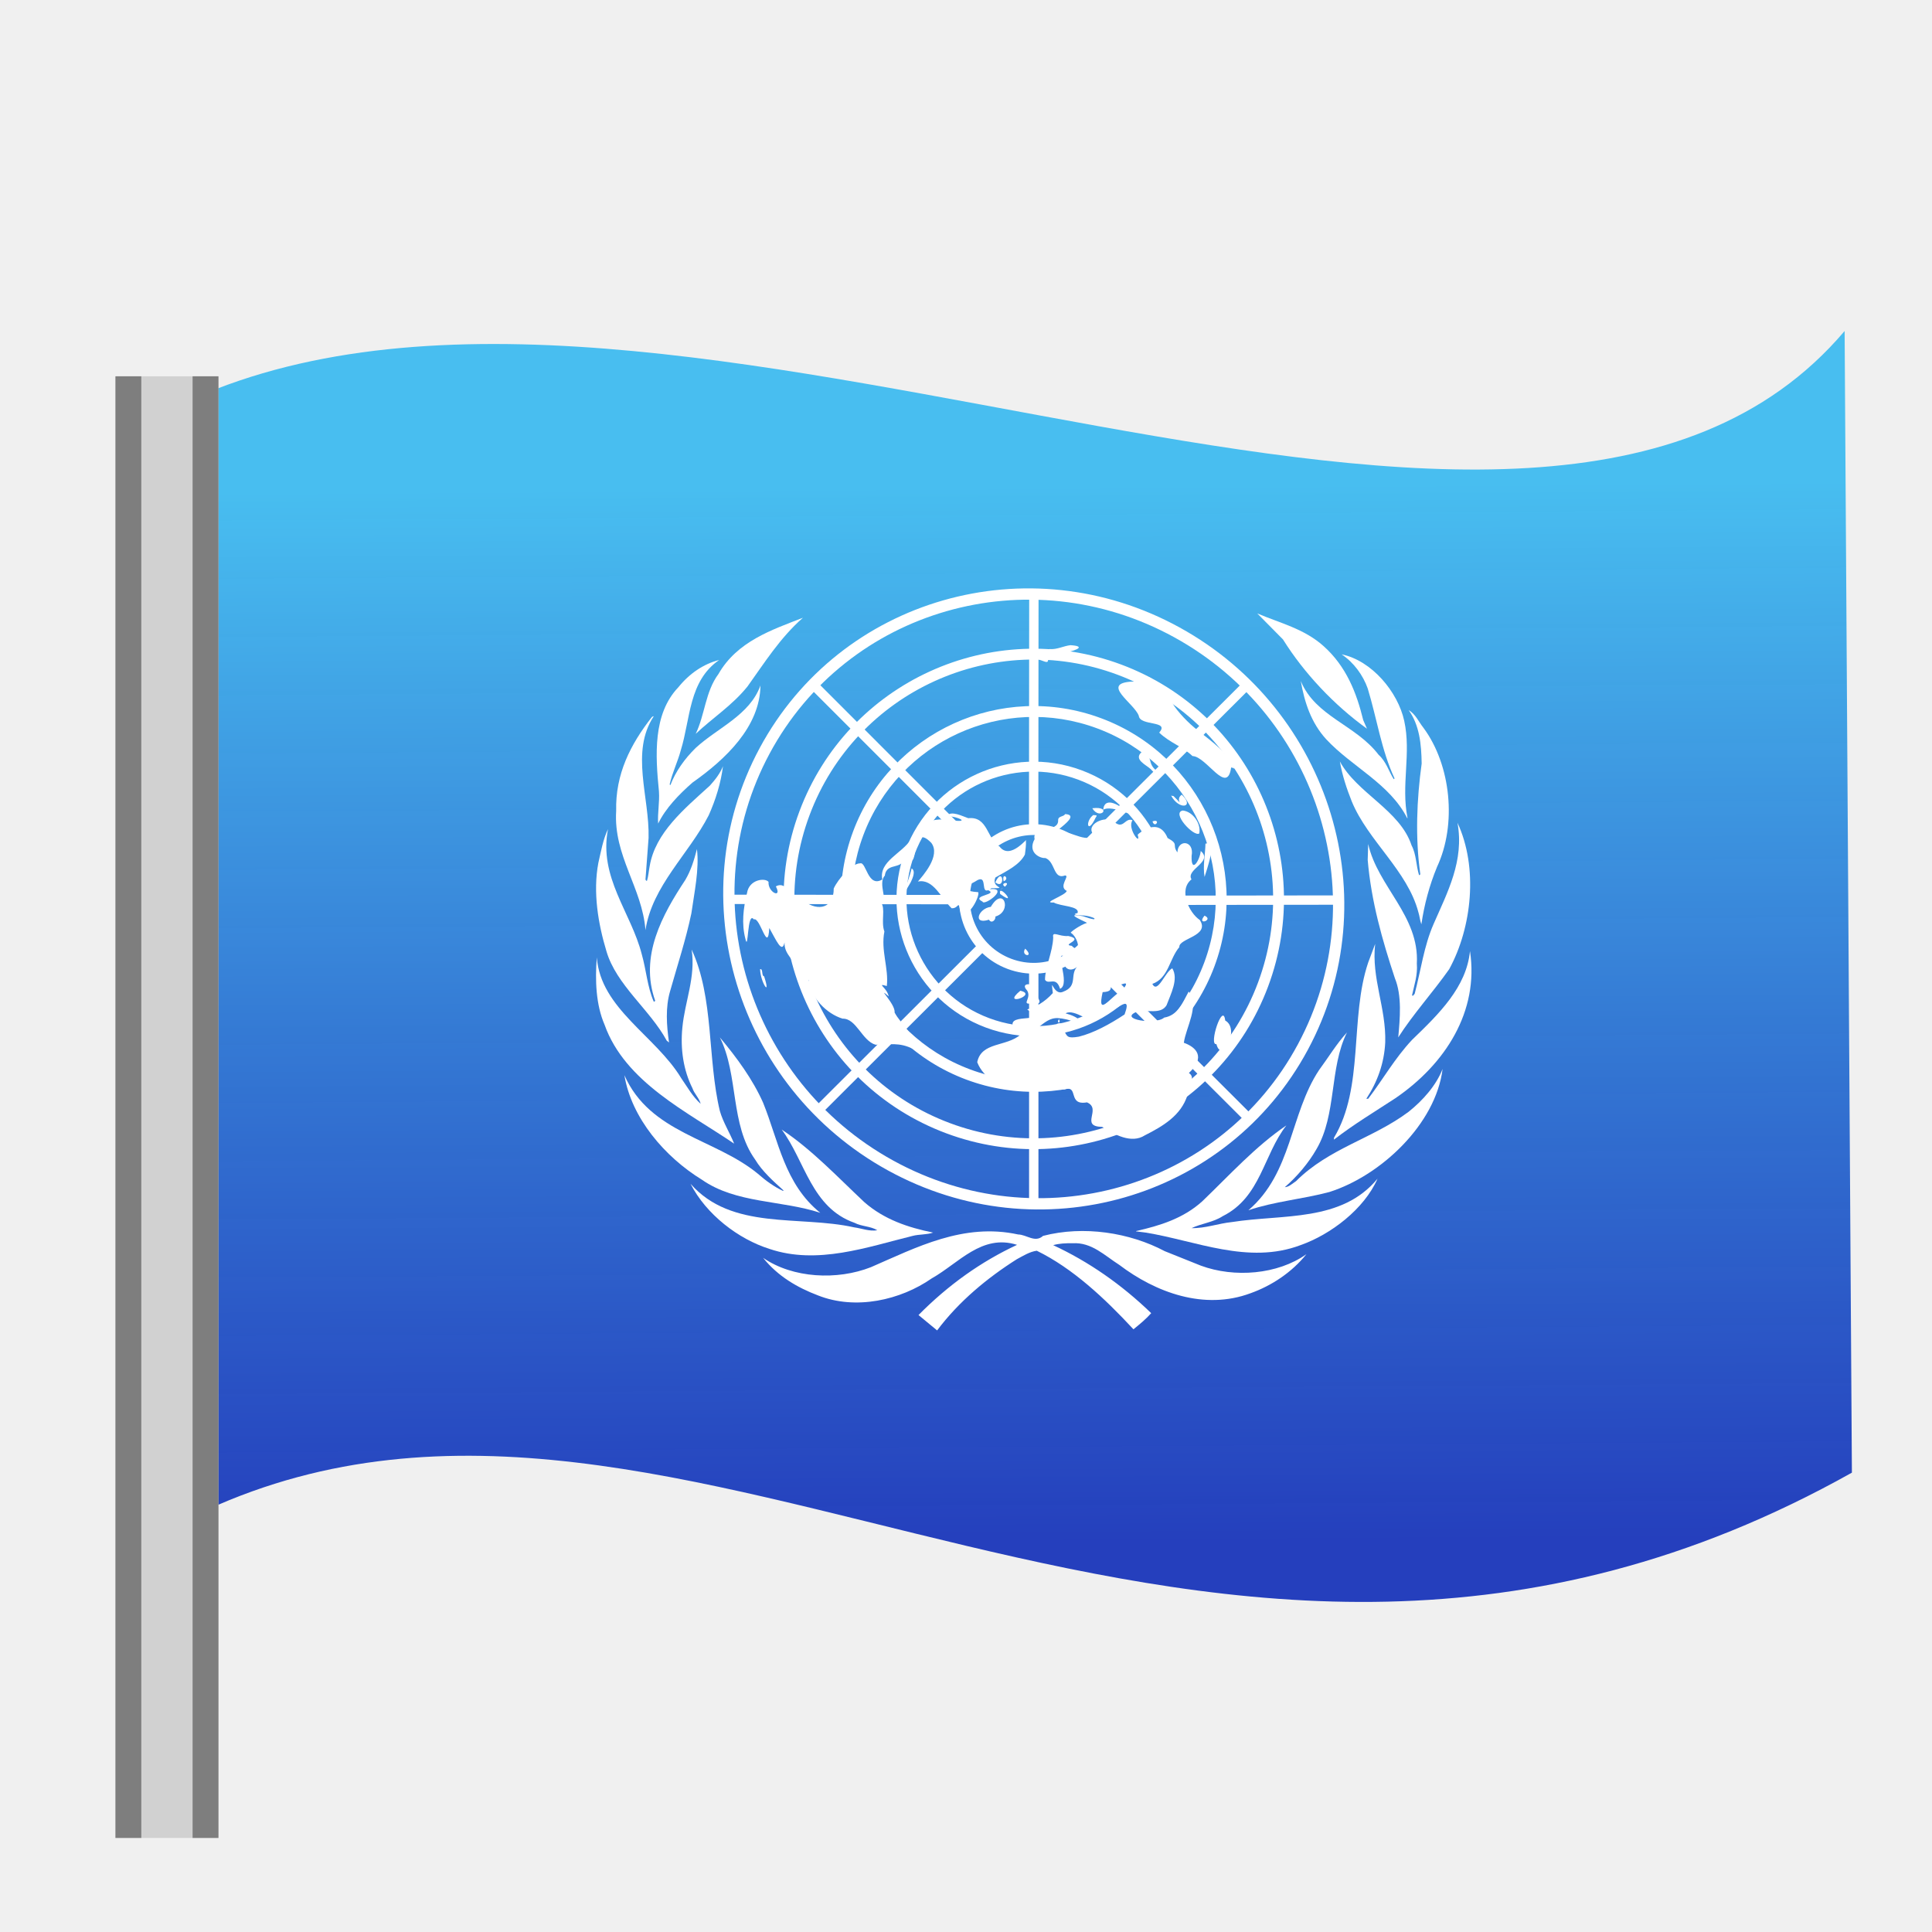
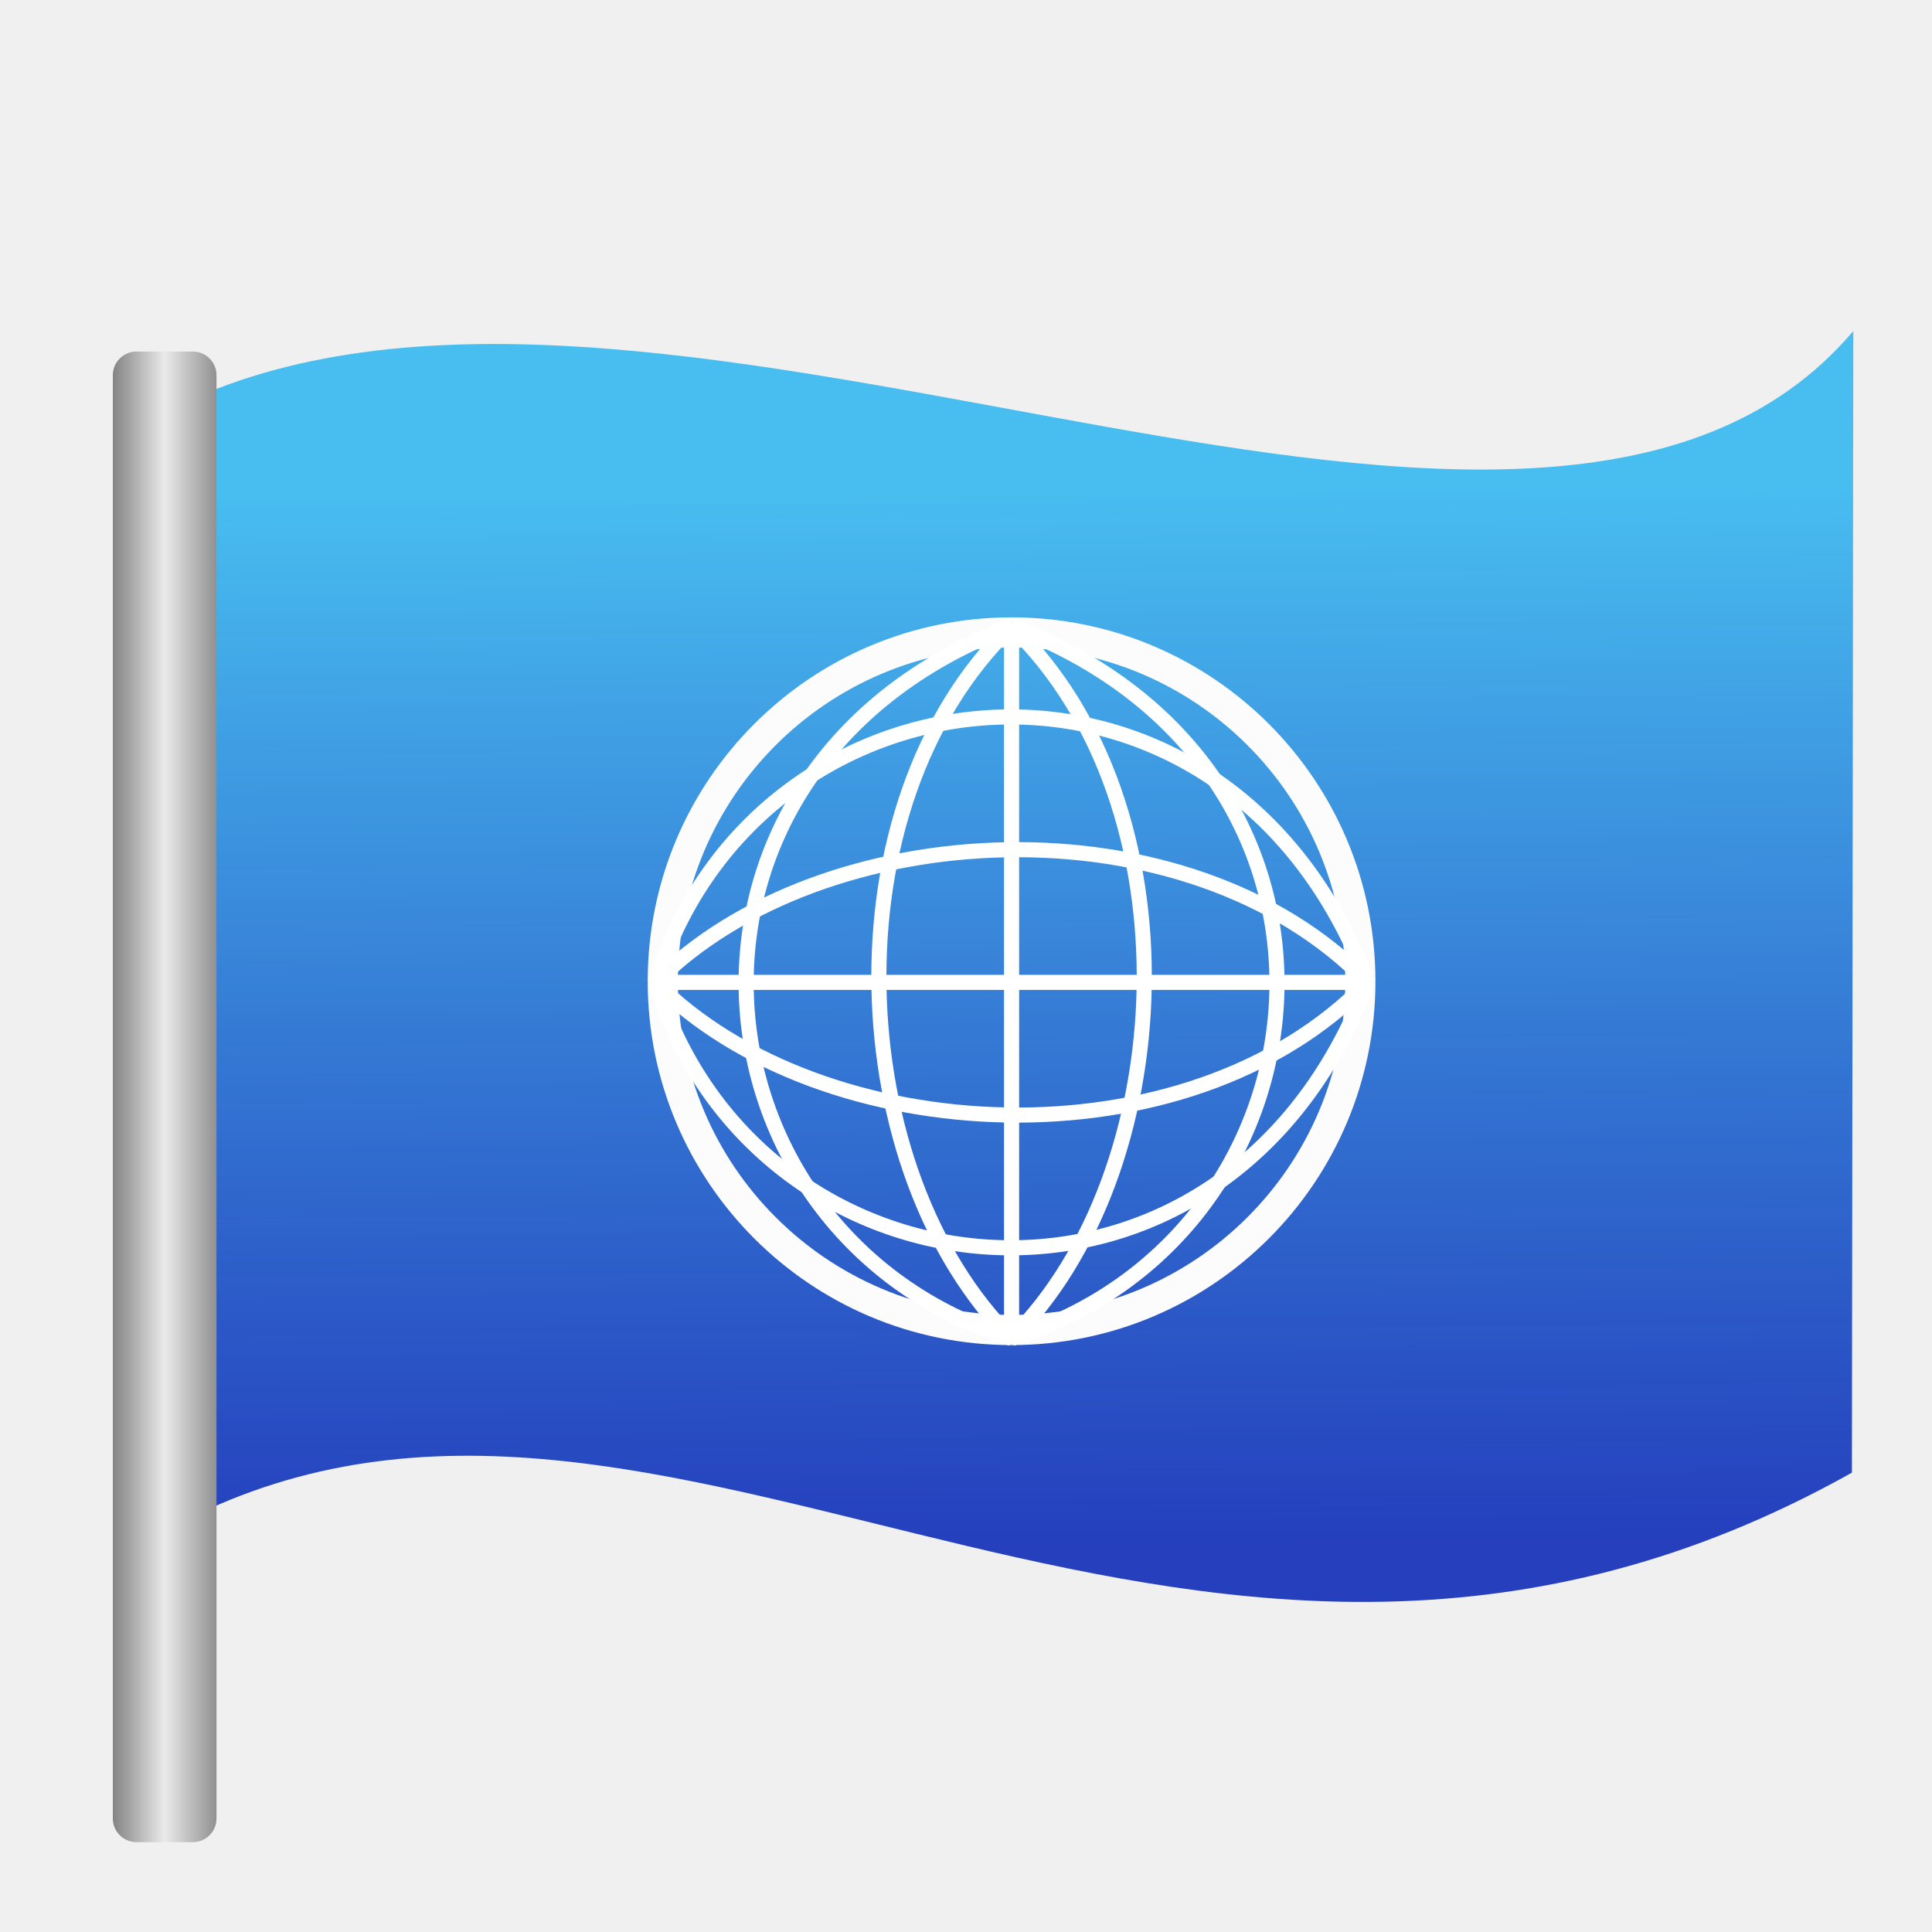
- <svg xmlns="http://www.w3.org/2000/svg" height="128" viewBox="0 0 128 128" width="128" version="1.1" id="svg81">
-   <defs id="defs85" />
+ <svg xmlns="http://www.w3.org/2000/svg" xmlns:xlink="http://www.w3.org/1999/xlink" height="128" viewBox="0 0 128 128" width="128" version="1.1" id="svg81">
+   <defs id="defs85">
+     <linearGradient id="linearGradient857">
+       <stop style="stop-color:#838383;stop-opacity:1" offset="0" id="stop853" />
+       <stop id="stop861" offset="0.5" style="stop-color:#eaeaea;stop-opacity:1" />
+       <stop style="stop-color:#919191;stop-opacity:1" offset="1" id="stop855" />
+     </linearGradient>
+     <linearGradient xlink:href="#linearGradient857" id="linearGradient859" x1="7.475" y1="72.67" x2="14.343" y2="72.67" gradientUnits="userSpaceOnUse" />
+   </defs>
  <linearGradient id="a" gradientUnits="userSpaceOnUse" x1="74.517" x2="74.999" y1="32.149" y2="102.004">
    <stop offset="0" stop-color="#48bef0" id="stop2" />
    <stop offset="1" stop-color="#1532b9" stop-opacity=".929" id="stop4" />
  </linearGradient>
-   <path d="m13.698 100.034c31.926-14.61 65.784 21.749 108.995-2.467l-.482-75.637c-20.607 24.304-75.394-8.799-107.915 3.854z" fill="url(#a)" id="path7" />
-   <path d="m7.65 24.931v96.837h6.822v-96.837z" fill="#d1d1d1" id="path9" />
-   <path d="m7.65 24.931v96.837h1.712v-96.837z" fill="#7e7e7e" id="path11" />
-   <path d="m12.76 24.931v96.837h1.712v-96.837z" fill="#7e7e7e" id="path13" />
-   <g fill="#fff" transform="matrix(.1641008 0 0 .1641008 -5.356388 14.29864)" id="g79">
-     <g id="g45">
-       <path d="m569.386 394.109c-10.774 2.885-22.271 3.813-32.735 7.381 17.723-15.196 16.711-38.708 28.535-56.606 3.767-5.067 6.88-10.379 11.271-15.188-7.192 14.428-4.073 33.146-12.336 47.147-3.181 5.562-7.729 10.957-12.76 15.325 1.644-.061 3.082-1.484 4.527-2.435 13.421-13.393 30.954-17.138 45.472-28.019 5.815-4.634 11.142-10.706 13.698-17.273-2.747 22.22-24.853 43.046-45.672 49.666z" id="path15" />
-       <path d="m617.735 304.146c-6.566 9.344-14.51 18.042-20.576 27.538.677-7.519 1.567-16.764-1.361-23.886-5.075-15.337-9.534-30.909-10.973-47.741l.198-6.437c3.819 17.189 20.705 29.006 19.64 48.287.387 4.673-1.059 8.646-1.934 12.755l.29.304.761-.853c2.504-9.458 3.768-19.403 7.661-28.228 5.533-12.698 12.442-25.514 9.627-40.846 8.416 18.076 5.866 42.228-3.333 59.105z" id="path17" />
-       <path d="m607.371 206.758c11.072 15.005 13.499 38.918 5.435 56.13-3.006 7.294-5.129 15.066-6.31 23.14-.563-1.393-.692-3.265-1.195-4.816-4.404-16.848-20.338-28.854-26.891-44.739-2.078-5.194-3.85-10.562-4.832-16.2 7.002 12.95 24.258 19.639 28.961 33.911 1.927 3.609 1.818 8.119 3.014 12 .251 0 .502-.187.502-.441-2.07-14.701-1.438-30.087.557-44.606-.115-7.864-.883-15.493-5.252-21.58 2.802 1.632 4.063 4.768 6.012 7.203z" id="path19" />
-       <path d="m599.564 203.877c2.908 13.149-1.34 25.955 1.332 39.23l-.1.114c-7.153-14.066-22.34-20.705-32.789-31.963-6.056-6.681-8.688-14.823-10.203-23.444 5.987 14.435 22.144 17.615 31.419 29.779 3.104 2.804 4.116 6.689 6.117 9.869l.327-.316c-5.334-11.387-7.121-24.201-10.843-36.345-1.863-5.262-5.562-10.433-10.523-13.75 12.176 2.488 22.729 15.2 25.263 26.827z" id="path21" />
-       <path d="m567.012 173.722c9.17 8.207 13.317 18.834 15.995 29.844l1.515 3.497c-13.31-9.572-25.4-22.44-33.899-36.03l-10.38-10.501c9.125 3.869 18.963 6.179 26.77 13.19z" id="path23" />
-       <path d="m356.806 162.274c-9.2 8.065-15.581 18.266-22.406 27.777-6.118 7.575-13.944 12.57-20.88 19.084 3.744-7.762 3.881-17.033 9.191-24.163 7.557-13.184 21.569-17.822 34.095-22.699z" id="path25" />
-       <path d="m306.492 190.36c4.475-5.562 10.147-9.428 16.531-11.061-12.396 8.515-11.589 23.775-15.519 36.46-1.253 4.691-3.429 9.013-4.513 13.821l.315.251c2.062-5.436 5.688-10.572 10.212-15.008 8.804-8.127 21.827-13.192 26.142-25.214-.197 16.706-14.134 29.84-27.469 39.229-5.499 4.824-10.802 10.322-13.83 16.524-.297-4.215.623-8.447.323-12.962-1.45-14.584-2.504-31.229 7.807-42.042z" id="path27" />
-       <path d="m281.412 240.228c-.373-14.778 5.761-26.842 14.404-37.853.251-.125.43-.376.753-.316-9.515 14.459-1.644 32.67-2.077 49.11l-1.255 16.832c.187.122.187.628.628.434.562-1.876.685-3.881 1.061-5.811 2.241-13.577 14.032-23.211 24.331-32.594 2.199-2.454 4.144-4.946 5.273-7.826-.841 6.76-2.96 13.579-5.765 19.831-8.016 15.632-22.823 28.458-25.528 46.354-1.312-17.15-12.989-29.973-11.825-48.162z" id="path29" />
-       <path d="m274.214 261.243c1.065-4.622 1.88-9.405 3.892-13.646-3.812 19.537 9.329 33.614 13.64 50.549 1.804 6.334 2.245 13.137 4.824 19.08.24.13.449-.121.598-.312-6.418-17.989 2.847-34.706 12.156-48.791 2.264-3.816 3.568-8.066 4.694-12.453.989 8.142-1.069 17.518-2.252 25.971-2.264 10.756-5.643 20.956-8.584 31.393-1.936 6.521-1.427 13.879-.433 20.712l-.933-.745c-6.825-12.586-20.34-22.402-24.354-36.152-3.303-10.962-5.498-23.66-3.249-35.605z" id="path31" />
-       <path d="m273.598 299.401c1.503 20.708 23.771 31.65 34.094 48.794 2.442 3.508 4.562 7.389 7.825 10.325-.51-2.206-2.568-4.062-3.324-6.322-3.611-7.19-4.928-15.759-4.06-24.449 1-10.577 5.437-20.393 3.743-31.518 9.07 19.557 6.315 43.967 11.387 65.158 1.328 4.635 4.011 8.773 5.769 13.203-18.636-12.692-44.047-24.769-52.314-48.03-3.484-8.021-3.873-17.95-3.119-27.161z" id="path33" />
-       <path d="m284.729 346.955c10.391 23.506 36.414 25.453 53.862 39.767 3.211 2.846 6.575 5.266 10.2 6.954l.187-.189c-4.006-3.622-8.64-7.747-11.444-12.441-10.212-14.199-6.62-34.09-14.271-49.361 6.952 8.316 13.274 16.961 17.472 26.396 6.243 15.401 8.629 32.797 23.075 44.439-15.634-5.152-33.949-3.713-47.748-13.339-15.066-9.26-28.513-24.966-31.332-42.224z" id="path35" />
-       <path d="m311.435 390.807c16.66 18.948 43.883 12.625 66.075 17.584 3.135.428 6.004 1.684 9.326 1.174-2.646-1.674-6.316-1.492-9.204-3.014-17.396-6.111-19.947-24.944-29.391-37.643 12.064 8.012 22.207 18.817 33.337 29.288 8 7.008 17.63 10.242 27.776 12.305-2.438.891-5.635.646-8.252 1.332-18.229 4.482-38.48 11.809-57.812 5.25-12.567-3.957-25.533-13.895-31.856-26.276z" id="path37" />
-       <path d="m537.557 434.973c-18.773 7.006-38.366-.32-53.029-11.439-5.937-3.773-11.17-9.207-18.849-8.727-2.785-.053-5.471.084-7.838.768 14.245 6.629 27.478 15.768 39.576 27.455-2.039 2.328-4.68 4.506-7.167 6.514-11.659-12.562-24.571-24.654-39.028-31.717-2.831.367-5.524 2.07-8.077 3.441-11.77 7.441-23.407 17.014-32.157 28.732l-7.519-6.209c12-12.139 25.273-21.588 39.794-28.338-14.269-4.52-23.582 7.434-34.413 13.514-12.621 8.812-30.772 12.951-46.025 6.871-8.203-3.111-16.15-7.693-22.09-15.141 12.004 8.27 29.882 9.137 43.533 3.766 18.318-7.945 37.354-18.018 59.437-13.201 3.446.06 6.795 3.492 10.051.57 16.413-4.262 34.995-1.332 49.126 6.17l14.564 5.838c13.537 5.006 31.039 3.621 42.643-4.627-5.966 7.426-14.115 12.746-22.531 15.76z" id="path39" />
-       <path d="m557.675 415.575c-21.078 7.959-42.283-1.811-62.479-5.074l-3.889-.494v-.123c9.657-2.191 19.031-5.066 26.718-12.006 11.321-10.882 21.396-22.083 33.968-30.659-9.323 11.954-10.312 28.969-25.713 36.655-3.812 2.494-8.622 2.936-12.556 4.824 5.609.121 10.745-1.889 16.3-2.451 20.652-3.242 44.278.084 58.767-17.509-5.379 12.259-18.85 22.525-31.115 26.837z" id="path41" />
-       <path d="m595.973 356.269c-8.324 5.448-16.762 10.501-24.761 16.695v-.761c12.252-20.362 6.263-48.335 13.812-70.744l2.815-7.507c-1.575 13.96 4.488 25.785 4.062 39.793-.426 8.462-3.188 15.965-7.631 22.722h.753c6.003-7.884 10.69-16.269 17.706-23.778 10.89-10.501 21.961-21.269 23.391-35.841 3.698 24.327-9.952 45.648-30.147 59.421z" id="path43" />
-     </g>
-     <g id="g77">
-       <g fill-rule="evenodd" id="g73">
-         <path d="m448.112 398.075v-94.822h3.777v94.822z" id="path47" />
-         <path d="m360.508 360.937 67.102-66.997 2.668 2.671-67.102 66.999z" id="path49" />
-         <path d="m326.371 274.072 94.824.114-.006 3.776-94.822-.113z" id="path51" />
-         <path d="m363.157 188.838 67.041 67.06-2.672 2.669-67.041-67.06z" id="path53" />
-         <path d="m451.934 153.287-.087 94.823-3.777-.003.087-94.824z" id="path55" />
-         <path d="m537.965 190.195-67.14 66.96-2.668-2.674 67.14-66.96z" id="path57" />
-         <path d="m572.972 278.14-94.824.119-.004-3.776 94.821-.119z" id="path59" />
-         <path d="m534.306 364.552-67.106-66.993 2.668-2.674 67.106 66.994z" id="path61" />
-         <path d="m485.363 181.184c52.227 19.522 78.769 77.75 59.246 129.974-19.522 52.224-77.75 78.766-129.972 59.244-52.226-19.521-78.764-77.748-59.246-129.973 19.523-52.225 77.75-78.765 129.972-59.245zm-1.528 4.095c49.963 18.677 75.355 74.385 56.681 124.348-18.676 49.965-74.387 75.356-124.35 56.68-49.963-18.675-75.355-74.384-56.68-124.348 18.677-49.963 74.386-75.356 124.349-56.68z" id="path63" />
-         <path d="m477.262 202.861c40.261 15.049 60.718 59.935 45.672 100.194-15.05 40.258-59.938 60.718-100.194 45.67-40.256-15.048-60.718-59.936-45.67-100.194 15.048-40.258 59.936-60.718 100.192-45.669zm-1.536 4.118c37.982 14.198 57.289 56.552 43.091 94.538-14.198 37.986-56.555 57.291-94.537 43.091-37.986-14.198-57.293-56.553-43.093-94.538 14.2-37.986 56.553-57.291 94.539-43.091z" id="path65" />
-         <path d="m469.402 223.886c28.655 10.71 43.216 42.657 32.507 71.31-10.714 28.652-42.66 43.215-71.311 32.504-28.654-10.711-43.215-42.657-32.504-71.309 10.711-28.652 42.657-43.214 71.307-32.504zm-1.408 3.769c26.573 9.933 40.079 39.561 30.146 66.133-9.935 26.572-39.561 40.076-66.133 30.143-26.572-9.932-40.076-39.56-30.145-66.133 9.933-26.571 39.56-40.076 66.132-30.144z" id="path67" />
-         <path d="m460.562 247.537c15.598 5.831 23.526 23.221 17.695 38.819-5.831 15.596-23.22 23.524-38.818 17.693-15.598-5.83-23.524-23.22-17.695-38.818 5.832-15.597 23.224-23.524 38.818-17.694zm-1.525 4.077c13.351 4.989 20.132 19.872 15.145 33.219-4.992 13.347-19.871 20.13-33.218 15.141-13.349-4.989-20.132-19.871-15.145-33.219 4.991-13.348 19.875-20.131 33.218-15.141z" id="path69" />
-         <path d="m508.913 166.207c61.085 33.616 84.27 109.993 51.749 170.482-32.518 60.492-108.49 82.304-169.574 48.689-61.084-33.615-84.27-109.993-51.749-170.483 32.52-60.491 108.489-82.303 169.574-48.688zm-2.138 3.98c58.867 32.395 81.209 105.997 49.868 164.292-31.337 58.293-104.551 79.315-163.416 46.92-58.869-32.396-81.21-105.999-49.87-164.293 31.337-58.294 104.55-79.314 163.417-46.919z" id="path71" />
-       </g>
-       <path d="m 523.736,334.4 c 2.244,8.369 9.728,-6.16 3.564,-9.517 -0.909,-7.883 -6.865,10.247 -3.564,9.517 z m -64.48,-8.142 c 1.043,3.541 3.858,-1.362 0,0 z m 0.973,-1.926 c -1.348,1.436 0.9,2.174 0,0 z M 444.57,312.862 c -8.149,6.718 7.444,1.624 0,0 z m 37.6,-4.03 c -1.733,5.53 8.795,-2.788 3.678,3.743 -4.883,2.632 -10.433,11.557 -8.037,0.851 3.382,-0.161 3.487,-1.137 3.25,-3.148 l 1.109,-1.445 z m -34.856,3.915 c 1.809,2.898 -1.852,5.371 0.807,5.315 9.167,1.046 0.313,-4.194 1.566,-6.987 -0.321,-1.231 -5.288,-1.428 -2.373,1.673 z m -0.768,-16.877 c -2.085,3.124 4.01,3.789 0,0 z m -107.034,8.29 c 0.169,5.473 4.526,11.746 1.621,2.876 -1.154,-0.117 -0.317,-3.235 -1.621,-2.876 z M 518.945,282.541 c -3.486,4.188 4.035,1.802 0,0 z m -122.777,-0.284 c -0.775,2.293 1.352,2.524 0,0 z m 38.36,0.632 c 6.949,-2.015 3.325,-12.704 -1.864,-3.905 -5.044,0.645 -7.485,7.397 -0.751,5.19 1.027,1.754 2.762,0.164 2.615,-1.285 z m 0.755,-10.053 c 0.189,0.344 -0.376,-0.114 0,0 z m 1.15,0.948 c 7.594,5.602 -1.106,-4.781 0,0 z m -5.432,-1.745 c 5.846,2.103 -6.915,2.192 -1.676,4.846 0.654,2.02 12.141,-6.584 1.676,-4.846 z m 6.001,-0.275 c -1.949,1.237 2.168,-1.605 0,0 z m -40.909,2.487 c -1.669,4.386 1.291,9.628 1.395,1.846 -0.338,-2.108 -1.432,1.274 -1.395,-1.846 z m 42.254,-3.397 c 2.804,-2.403 -2.461,-1.563 2.8e-4,0 z m -3.86,-1.755 c 4.232,3.347 3.136,-6.895 0,0 z m 3.362,-0.434 c 2.801,-1.123 -0.935,-4.007 0,0 z m -41.749,3.221 c 1.817,-2.804 -0.267,-2.974 0,0 z m 4.602,-8.427 c -1.043,4.843 -5.636,14.972 -0.367,5.584 0.673,-1.432 2.147,-4.462 0.367,-5.584 z m 118.264,3.446 c 0.858,-2.978 5.349,-14.972 0.361,-13.416 -0.107,4.401 -1.118,8.999 -0.361,13.416 z m -21.032,-22.417 c 0.989,3.157 3.551,-1.251 0,0 z m 19.428,-2.269 c 0.31,2.306 5.477,15.631 3.216,6.217 -0.979,-2.099 -1.578,-4.501 -3.216,-6.217 z m -7.179,-2.114 c -4.792,0.842 4.478,10.785 6.634,9.257 0.821,-3.843 -2.484,-8.833 -6.634,-9.257 z m -36.132,1.796 c -3.452,2.586 -2.374,8.196 0.961,1.014 1.079,-1.27 -0.474,-0.787 -0.961,-1.014 z m 40.253,-4.926 c 0.84,3.025 4.759,5.351 0,0 z m -54.459,6.988 c 0.314,5.325 -10.767,2.159 -9.498,7.678 -3.043,5.54 2.379,7.871 4.325,7.632 4.119,1.47 3.116,8.889 7.969,7.037 2.138,0.082 -2.904,4.466 0.674,6.246 -0.346,1.79 -10.344,4.954 -5.268,4.676 2.795,1.604 10.612,1.376 9.638,4.259 3.541,-0.626 -5.122,0.552 1.38,0.943 5.687,0.094 8.768,3.213 0.868,0.351 -9.337,-1.836 2.666,2.885 1.491,2.695 -2.765,0.821 -7.16,4.049 -6.422,4.001 3.095,1.963 4.36,9.169 0.299,5.23 -4.446,-0.405 5.485,-2.444 -1.34,-3.953 -3.69,0.33 -6.647,-2.246 -6.107,0.547 -0.18,5.905 -3.331,12.089 -3.304,17.15 1.503,2.235 4.468,-1.69 6.066,3.623 4.457,-1.786 -2.673,-16.131 1.888,-12.913 -1.46,4.761 2.527,6.876 5.616,3.438 -4.138,3.378 0.229,8.274 -6.327,10.685 -4.011,1.801 -5.025,-7.222 -4.095,0.505 -3.366,3.759 -7.12,5.728 -10.336,6.597 9.276,6.578 -10.903,0.257 -4.743,8.625 6.736,4.348 10.095,-4.464 15.928,-5.059 2.357,-0.446 12.397,1.804 6.372,3.764 6.707,-1.772 3.102,-4.319 -2.059,-5.728 3.551,-2.169 11.051,4.944 11.622,1.98 3.775,-1.311 -2.981,-1.964 2.728,-3.924 1.128,6.875 13.671,-9.109 9.452,2.387 -6.04,3.992 -12.526,7.51 -18.461,8.964 -4.768,0.8 -4.645,-0.02 -6.067,-2.592 -5.822,0.463 -11.774,3.077 -17.495,1.784 -5.633,4.96 -15.788,2.82 -17.462,11.124 2.537,6.575 10.231,11.194 17.637,10.738 5.895,0.838 11.709,-1.194 17.444,0.278 6.165,-2.004 1.166,6.603 9.223,5.191 6.18,2.636 -3.115,9.731 6.146,9.909 4.794,3.013 11.754,6.96 17.244,3.395 7.175,-3.639 14.595,-7.94 17.182,-16.204 -0.122,-4.077 3.691,-6.834 0.586,-8.961 6.886,-6.444 2.987,-10.398 -2.046,-12.197 0.871,-6.367 6.509,-15.065 1.944,-20.663 -2.548,4.733 -4.449,9.617 -9.893,10.502 -3.236,3.013 -18.851,0.745 -10.983,-2.384 4.041,-0.98 9.602,1.284 11.946,-2.588 1.685,-4.526 4.947,-10.573 2.329,-14.922 -2.898,1.331 -5.917,10.515 -8.061,6.289 6.594,-2.342 6.855,-10.147 10.897,-14.845 -0.372,-3.57 12.576,-4.441 8.259,-10.965 -4.403,-2.926 -8.676,-12.239 -3.341,-16.387 -2.479,-4.023 8.967,-7.078 3.722,-11.467 -0.32,3.74 -3.918,9.456 -3.685,2.006 1.232,-6.263 -5.533,-6.935 -5.728,-1.441 -2.343,-3.127 0.841,-3.191 -3.969,-5.802 -3.643,-8.862 -11.745,-1.809 -12.077,-1.315 1.567,4.903 -4.415,-2.691 -2.07,-5.857 -3.183,-1.355 -3.709,4.536 -7.992,0.06 -4.471,-1.818 -12.008,2.535 -6.906,6.532 -5.942,2.397 -11.324,-3.626 -15.072,-1.144 -7.797,2.38 10.999,-7.447 2.77,-7.934 -0.696,1.212 -2.808,0.669 -2.838,2.422 z m 13.782,-4.783 c 3.178,5.216 8.324,-0.998 0,0 z m 4.397,0.657 c 3.474,-2.431 14.533,3.955 9.404,0.568 -1.905,-1.715 -8.786,-6.689 -9.404,-0.568 z m 27.443,-5.748 c 3.249,6.088 9.705,4.734 4.287,-0.384 -3.128,2.17 1.794,5.58 -3.313,0.576 z m 5.635,-1.293 c 2.384,4.602 3.462,2.204 0,0 z m -96.149,9.546 c 4.489,0.132 9.748,2.796 1.884,1.67 -6.558,-1.058 -13.801,0.266 -16.473,7.784 -3.521,5.611 -12.995,8.83 -11.509,16.141 -5.919,3.529 -6.475,-7.367 -8.961,-6.504 -3.182,-0.078 -8.85,6.168 -10.652,10.146 0.061,7.923 -6.305,9.379 -11.968,5.103 -4.571,0.282 -6.68,-8.648 -11.393,-5.941 2.675,5.048 -3.274,2.504 -2.962,-1.842 -1.388,-1.72 -7.81,-1.021 -8.682,4.494 -1.512,6.128 -2.268,12.357 -0.649,18.534 1.241,5.731 0.673,-11.515 3.398,-7.874 2.578,-1.155 5.646,14.205 6.241,3.481 2.814,4.916 5.138,10.574 6.155,5.829 -0.204,5.402 4.696,6.729 4.751,12.42 1.64,9.635 5.667,1.281 4.996,2.789 0.746,7.071 7.322,13.633 13.689,15.555 5.588,-0.146 7.827,8.943 13.307,10.53 5.783,-0.018 9.515,-1.104 15.171,1.709 2.246,-4.345 -5.065,-10.024 -7.487,-14.74 0.479,-3.321 -7.702,-11.06 -2.371,-6.494 -0.732,-3.649 -5.244,-5.434 -0.761,-4.178 0.833,-7.068 -2.502,-14.512 -0.977,-22.008 -1.483,-3.917 0.588,-9.521 -1.413,-11.667 3.478,0.725 -1.482,-7.812 1.591,-10.894 0.707,-5.908 7.947,-1.592 8.128,-8.466 6.545,9.925 1.377,-14.299 10.634,-4.763 3.961,5.261 -3.649,13.519 -5.402,15.609 6.234,-1.237 9.334,6.656 13.598,10.786 3.168,0.21 2.544,-4.065 3.703,2.08 3.614,1.833 7.82,-7.392 7.024,-8.563 -5.341,-0.378 -6.823,-1.532 -1.306,-4.25 6.107,-4.154 1.194,6.704 6.646,2.655 7.418,-0.089 -0.442,0.06 1.631,-4.35 4.632,-2.675 9.683,-5.014 11.876,-9.211 0.247,-1.61 0.548,-4.331 0.434,-5.557 1.086,-2.121 -6.246,8.184 -10.68,2.257 -5.109,-3.003 -4.628,-12.261 -12.614,-11.416 -2.073,-0.674 -7.096,-3.333 -8.599,-0.854 z m 92.827,-13.584 c 2.029,3.148 6.905,4.271 1.545,0.945 z m -10.399,-5.241 c -0.117,0.142 6.878,6.745 2.294,0.583 -4.158,-3.057 -1.16,-6.029 -5.949,-7.743 -3.768,3.089 1.725,5.298 3.655,7.161 z m 33.676,-0.263 c -2.723,-6.635 -9.075,-10.855 -14.493,-15.253 -4.216,-3.189 -8.52,-7.832 -10.541,-11.141 -3.69,-4.638 -10.184,-9.091 -16.325,-8.815 -13.039,0.701 0.958,8.775 2.719,13.846 0.473,4.219 12.671,1.758 8.219,6.751 4.449,4.229 9.18,5.432 13.458,9.467 5.652,0.124 13.996,16.103 15.593,4.612 l 0.725,0.165 0.645,0.369 z M 499.358,189.445 c -2.773,-6.271 -8.959,-2.468 0,0 z M 448.479,178.508 c 5.336,0.174 8.013,3.897 7.163,-0.577 -1.447,-2.358 -5.725,-1.773 -7.163,0.577 z m 7.875,-3.597 c -4.672,4.713 20.661,-0.782 8.471,-1.565 -2.914,0.338 -5.45,1.84 -8.471,1.565 z m -27.587,222.661 c -5.404,-1.148 -18.064,-3.867 -5.287,-1.143 1.762,0.381 3.529,0.742 5.287,1.143 z" id="path75" />
-     </g>
+   <path d="M 13.698,100.034 C 45.624,85.423 79.483,121.783 122.694,97.567 l 0.093,-75.637 C 102.18,46.234 46.818,13.131 14.297,25.784 Z" id="path7" style="fill:url(#a)" />
+   <rect style="opacity:1;fill:url(#linearGradient859);fill-opacity:1;stroke:none;stroke-width:2;stroke-linecap:round;stroke-linejoin:round;stroke-miterlimit:4;stroke-dasharray:none;stroke-dashoffset:0;stroke-opacity:1;paint-order:fill markers stroke" id="rect851" width="6.868" height="98.758" x="7.475" y="23.291" rx="1.569" ry="1.569" />
+   <circle style="opacity:1;fill:none;fill-opacity:1;stroke:#fcfcfc;stroke-width:2;stroke-linecap:round;stroke-linejoin:round;stroke-miterlimit:4;stroke-dasharray:none;stroke-dashoffset:0;stroke-opacity:1;paint-order:fill markers stroke" id="path863" cx="67.019" cy="65.008" r="23.107" />
+   <g id="g879" style="stroke:#ffffff;stroke-opacity:1">
+     <path id="path865" d="m 67.019,41.492 c -24.889,9.409 -21.96,40.339 0,47.186" style="fill:none;stroke:#ffffff;stroke-width:1px;stroke-linecap:butt;stroke-linejoin:miter;stroke-opacity:1" />
+     <path style="fill:none;stroke:#ffffff;stroke-width:1px;stroke-linecap:butt;stroke-linejoin:miter;stroke-opacity:1" d="m 67.019,41.492 c 24.889,9.409 21.96,40.339 0,47.186" id="path867" />
+     <path id="path871" d="m 67.019,41.492 c -12.358,11.936 -11.07,36.194 0,47.186" style="fill:none;stroke:#ffffff;stroke-width:1px;stroke-linecap:butt;stroke-linejoin:miter;stroke-opacity:1" />
+     <path style="fill:none;stroke:#ffffff;stroke-width:1px;stroke-linecap:butt;stroke-linejoin:miter;stroke-opacity:1" d="m 67.019,41.492 c 12.358,11.936 11.07,36.194 0,47.186" id="path873" />
  </g>
+   <g id="g889" transform="rotate(90,67.01934,65.08474)">
+     <path style="fill:none;stroke:#ffffff;stroke-width:1px;stroke-linecap:butt;stroke-linejoin:miter;stroke-opacity:1" d="m 67.019,41.492 c -24.889,9.409 -21.96,40.339 0,47.186" id="path881" />
+     <path id="path883" d="m 67.019,41.492 c 24.889,9.409 21.96,40.339 0,47.186" style="fill:none;stroke:#ffffff;stroke-width:1px;stroke-linecap:butt;stroke-linejoin:miter;stroke-opacity:1" />
+     <path style="fill:none;stroke:#ffffff;stroke-width:1px;stroke-linecap:butt;stroke-linejoin:miter;stroke-opacity:1" d="m 67.019,41.492 c -12.358,11.936 -11.07,36.194 0,47.186" id="path885" />
+     <path id="path887" d="m 67.019,41.492 c 12.358,11.936 11.07,36.194 0,47.186" style="fill:none;stroke:#ffffff;stroke-width:1px;stroke-linecap:butt;stroke-linejoin:miter;stroke-opacity:1" />
+   </g>
+   <path style="fill:none;stroke:#ffffff;stroke-width:1px;stroke-linecap:butt;stroke-linejoin:miter;stroke-opacity:1" d="M 67.019,41.492 V 88.678" id="path891" />
+   <path style="fill:none;stroke:#ffffff;stroke-width:1px;stroke-linecap:butt;stroke-linejoin:miter;stroke-opacity:1" d="M 43.426,65.085 H 90.613" id="path893" />
</svg>
